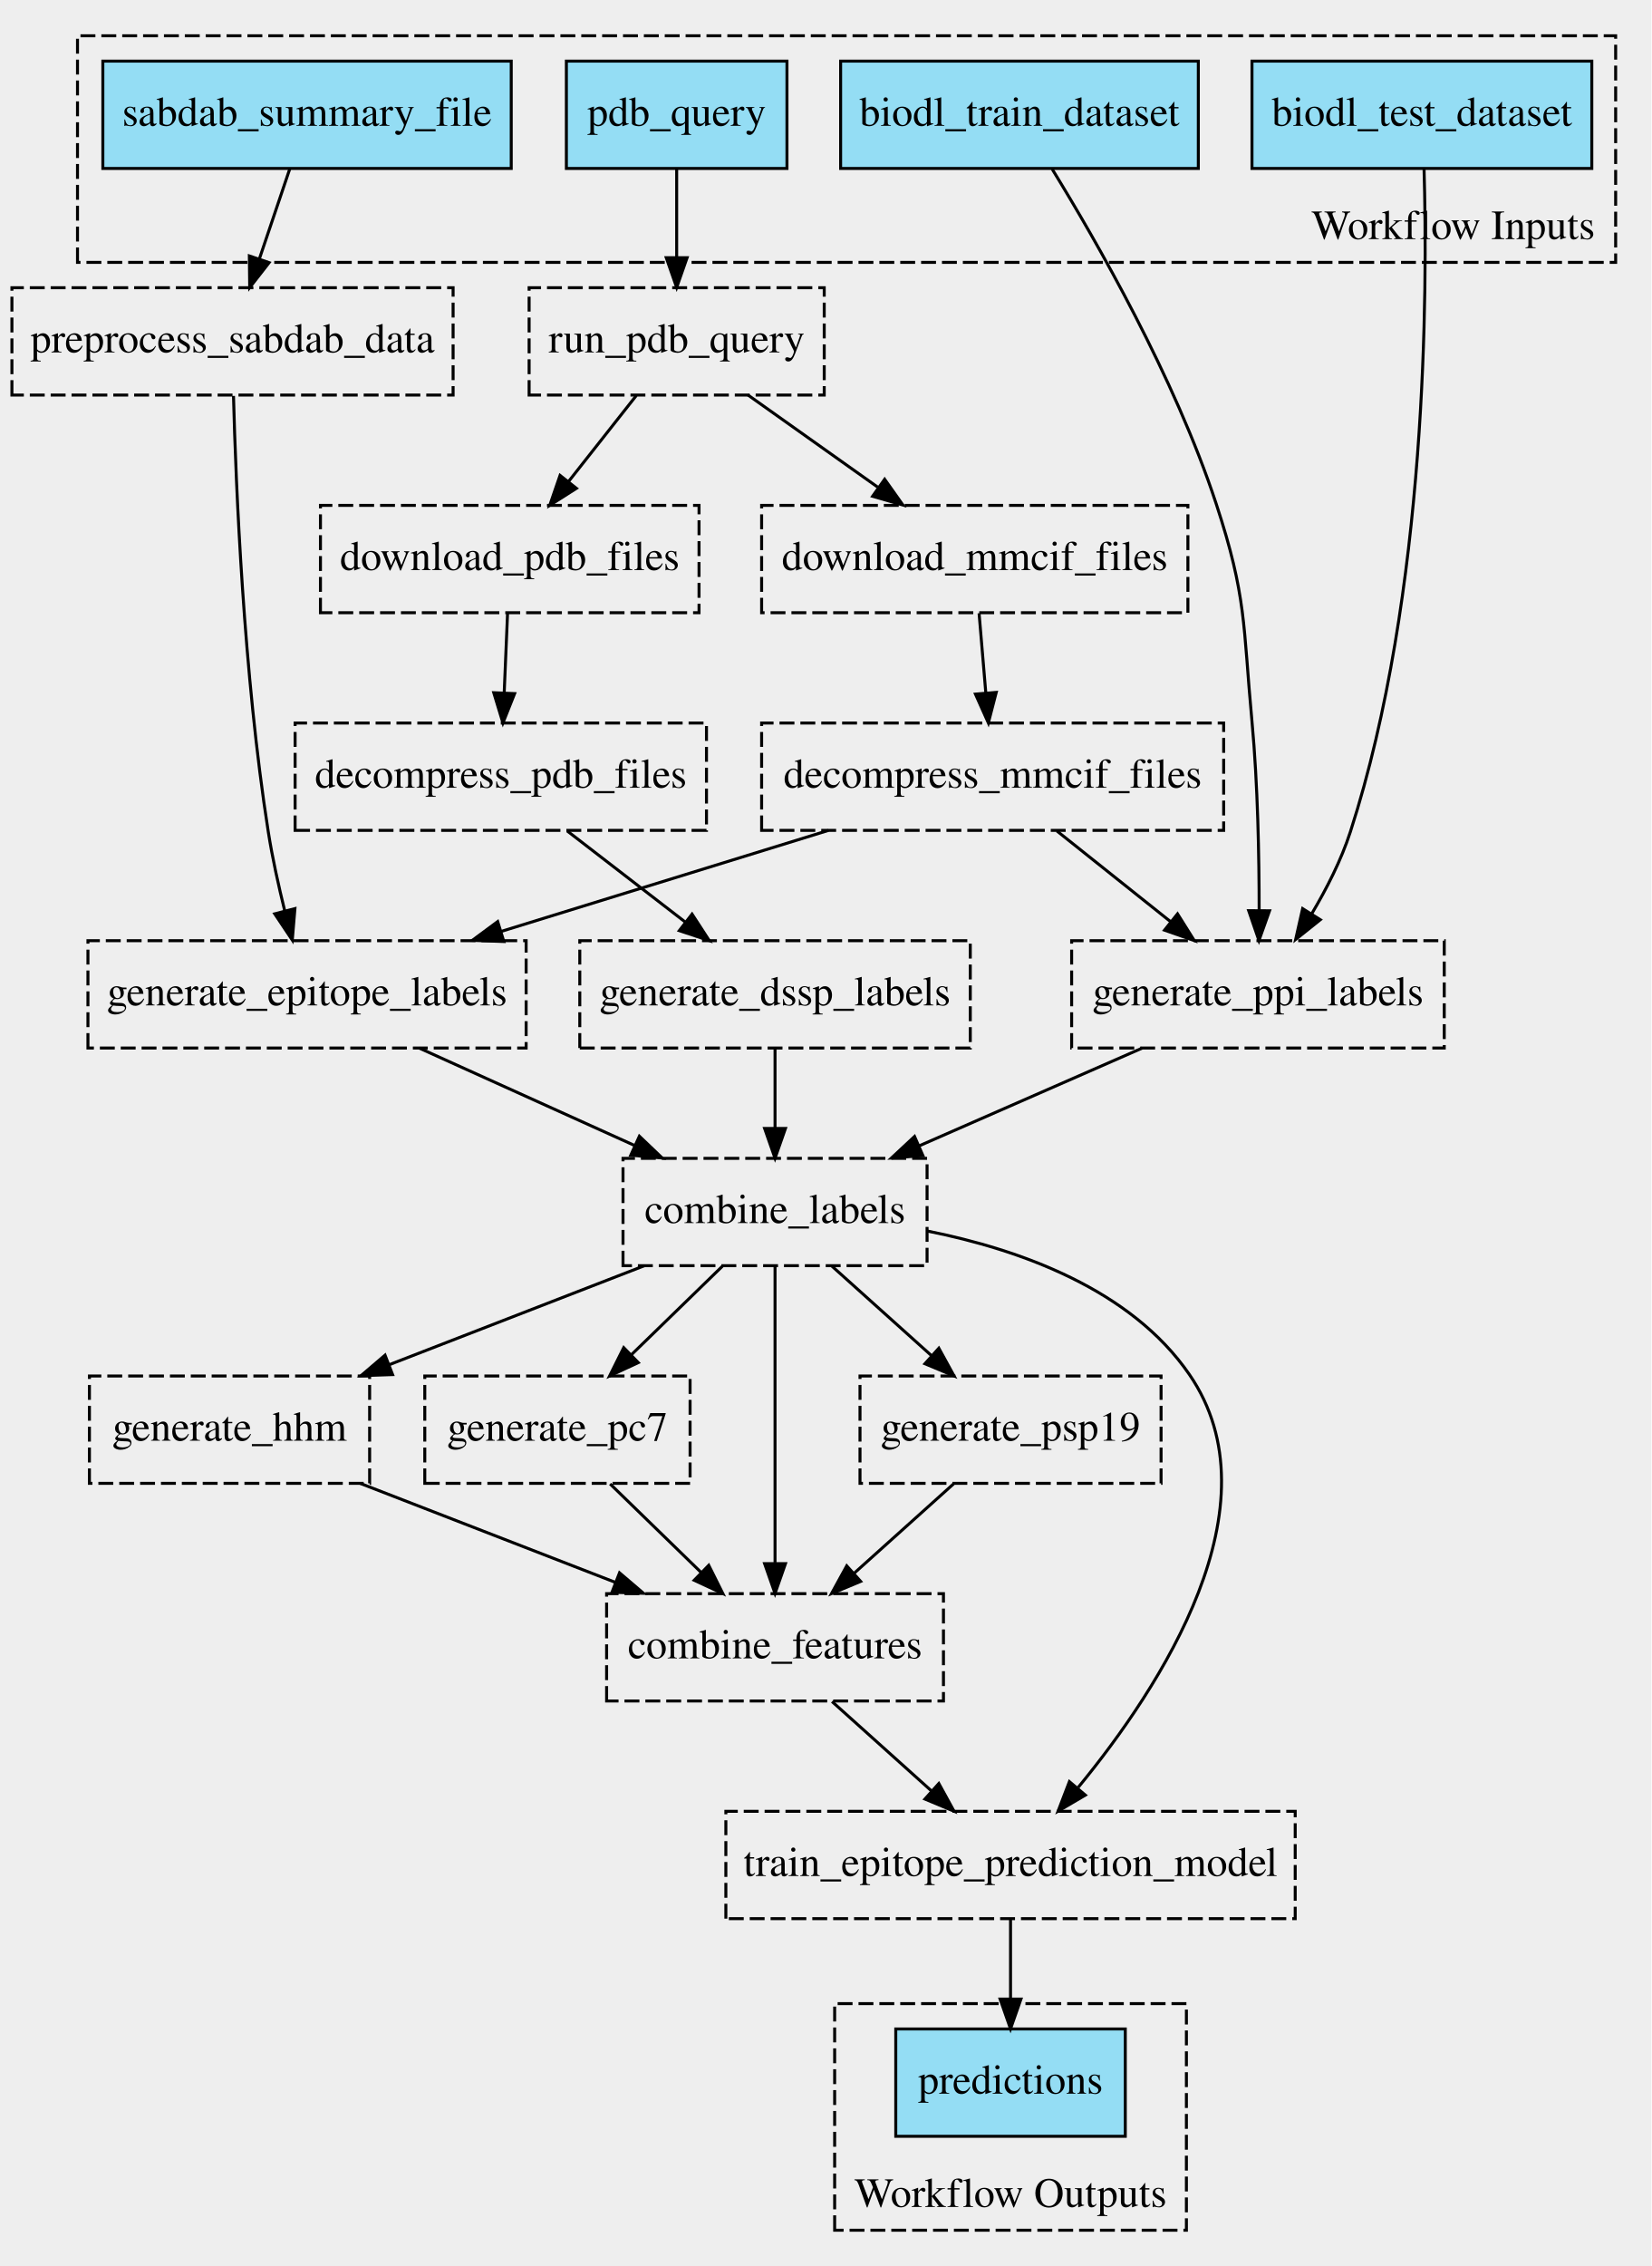
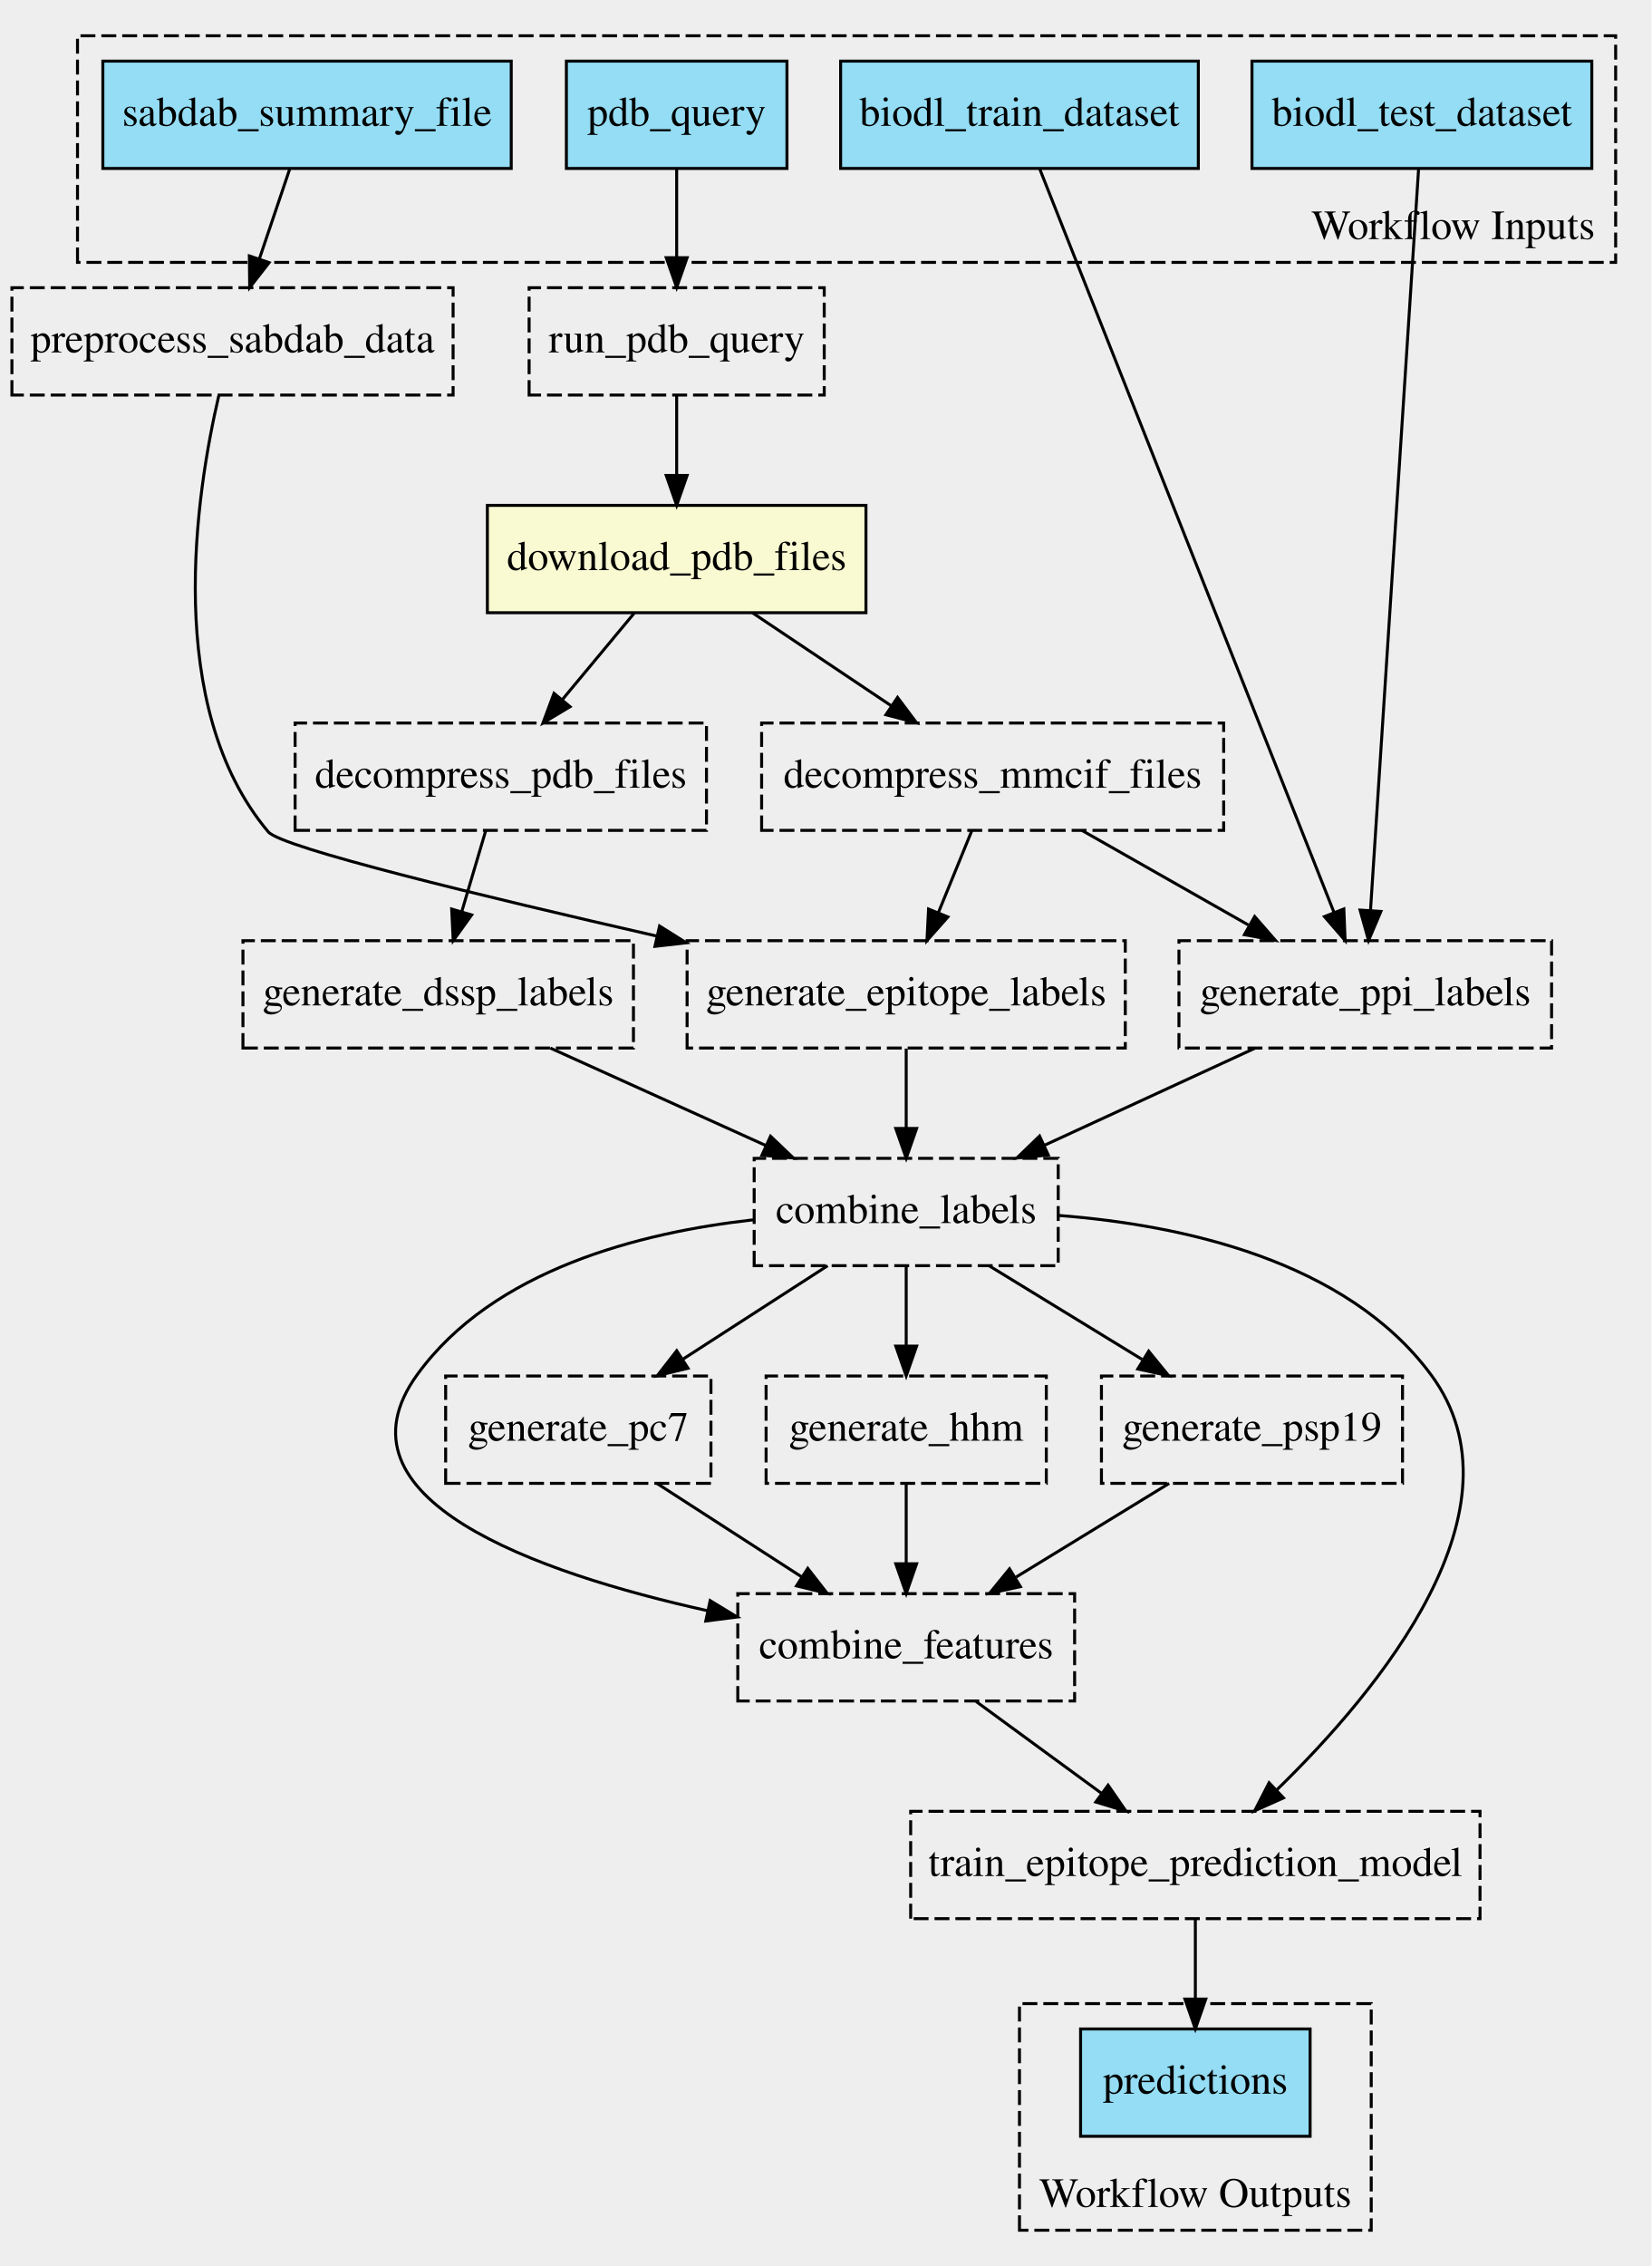
<svg xmlns="http://www.w3.org/2000/svg" width="554pt" height="760pt" viewBox="0.00 0.00 554.00 760.00">
  <g id="graph0" class="graph" transform="scale(1 1) rotate(0) translate(4 756)">
    <polygon fill="#eeeeee" stroke="transparent" points="-4,4 -4,-756 550,-756 550,4 -4,4" />
    <g id="clust1" class="cluster">
      <polygon fill="#eeeeee" stroke="black" stroke-dasharray="5,2" points="22,-668 22,-744 538,-744 538,-668 22,-668" />
      <text text-anchor="middle" x="483.5" y="-675.8" font-family="Times,serif" font-size="14.00">Workflow Inputs</text>
    </g>
    <g id="clust2" class="cluster">
-       <polygon fill="#eeeeee" stroke="black" stroke-dasharray="5,2" points="276,-8 276,-84 394,-84 394,-8 276,-8" />
-       <text text-anchor="middle" x="335" y="-15.8" font-family="Times,serif" font-size="14.00">Workflow Outputs</text>
+       <polygon fill="#eeeeee" stroke="black" stroke-dasharray="5,2" points="338,-8 338,-84 456,-84 456,-8 338,-8" />
+       <text text-anchor="middle" x="397" y="-15.8" font-family="Times,serif" font-size="14.00">Workflow Outputs</text>
    </g>
    <g id="node1" class="node">
-       <polygon fill="none" stroke="black" stroke-dasharray="5,2" points="284.5,-258.5 284.5,-294.5 385.5,-294.5 385.5,-258.5 284.5,-258.5" />
-       <text text-anchor="middle" x="335" y="-272.8" font-family="Times,serif" font-size="14.00">generate_psp19</text>
+       <polygon fill="none" stroke="black" stroke-dasharray="5,2" points="365.5,-258.5 365.5,-294.5 466.5,-294.5 466.5,-258.5 365.5,-258.5" />
+       <text text-anchor="middle" x="416" y="-272.8" font-family="Times,serif" font-size="14.00">generate_psp19</text>
    </g>
    <g id="node2" class="node">
-       <polygon fill="none" stroke="black" stroke-dasharray="5,2" points="199.5,-185.5 199.5,-221.5 312.5,-221.5 312.5,-185.5 199.5,-185.5" />
-       <text text-anchor="middle" x="256" y="-199.8" font-family="Times,serif" font-size="14.00">combine_features</text>
+       <polygon fill="none" stroke="black" stroke-dasharray="5,2" points="243.5,-185.5 243.5,-221.5 356.5,-221.5 356.5,-185.5 243.5,-185.5" />
+       <text text-anchor="middle" x="300" y="-199.8" font-family="Times,serif" font-size="14.00">combine_features</text>
    </g>
    <g id="edge1" class="edge">
-       <path fill="none" stroke="black" d="M315.88,-258.31C305.88,-249.33 293.49,-238.19 282.58,-228.39" />
-       <polygon fill="black" stroke="black" points="284.72,-225.61 274.95,-221.53 280.05,-230.82 284.72,-225.61" />
+       <path fill="none" stroke="black" d="M388.22,-258.49C372.83,-249.08 353.52,-237.26 336.88,-227.07" />
+       <polygon fill="black" stroke="black" points="338.32,-223.85 327.96,-221.61 334.66,-229.82 338.32,-223.85" />
    </g>
-     <g id="node15" class="node">
-       <polygon fill="none" stroke="black" stroke-dasharray="5,2" points="239.5,-112.5 239.5,-148.5 430.5,-148.5 430.5,-112.5 239.5,-112.5" />
-       <text text-anchor="middle" x="335" y="-126.8" font-family="Times,serif" font-size="14.00">train_epitope_prediction_model</text>
+     <g id="node14" class="node">
+       <polygon fill="none" stroke="black" stroke-dasharray="5,2" points="301.5,-112.5 301.5,-148.5 492.5,-148.5 492.5,-112.5 301.5,-112.5" />
+       <text text-anchor="middle" x="397" y="-126.8" font-family="Times,serif" font-size="14.00">train_epitope_prediction_model</text>
+     </g>
+     <g id="edge18" class="edge">
+       <path fill="none" stroke="black" d="M323.48,-185.31C336.11,-176.07 351.86,-164.54 365.53,-154.53" />
+       <polygon fill="black" stroke="black" points="367.73,-157.26 373.74,-148.53 363.6,-151.61 367.73,-157.26" />
+     </g>
+     <g id="node3" class="node">
+       <polygon fill="none" stroke="black" stroke-dasharray="5,2" points="249,-331.5 249,-367.5 351,-367.5 351,-331.5 249,-331.5" />
+       <text text-anchor="middle" x="300" y="-345.8" font-family="Times,serif" font-size="14.00">combine_labels</text>
+     </g>
+     <g id="edge17" class="edge">
+       <path fill="none" stroke="black" d="M327.78,-331.49C343.17,-322.08 362.48,-310.26 379.12,-300.07" />
+       <polygon fill="black" stroke="black" points="381.34,-302.82 388.04,-294.61 377.68,-296.85 381.34,-302.82" />
+     </g>
+     <g id="edge2" class="edge">
+       <path fill="none" stroke="black" d="M248.62,-346.87C210.73,-342.64 161.5,-330.15 136,-295 105.76,-253.32 175.67,-228.58 233.41,-215.77" />
+       <polygon fill="black" stroke="black" points="234.23,-219.17 243.28,-213.66 232.77,-212.32 234.23,-219.17" />
+     </g>
+     <g id="node4" class="node">
+       <polygon fill="none" stroke="black" stroke-dasharray="5,2" points="145.5,-258.5 145.5,-294.5 234.5,-294.5 234.5,-258.5 145.5,-258.5" />
+       <text text-anchor="middle" x="190" y="-272.8" font-family="Times,serif" font-size="14.00">generate_pc7</text>
+     </g>
+     <g id="edge15" class="edge">
+       <path fill="none" stroke="black" d="M273.65,-331.49C259.07,-322.08 240.75,-310.26 224.98,-300.07" />
+       <polygon fill="black" stroke="black" points="226.81,-297.1 216.51,-294.61 223.02,-302.98 226.81,-297.1" />
+     </g>
+     <g id="node5" class="node">
+       <polygon fill="none" stroke="black" stroke-dasharray="5,2" points="253,-258.5 253,-294.5 347,-294.5 347,-258.5 253,-258.5" />
+       <text text-anchor="middle" x="300" y="-272.8" font-family="Times,serif" font-size="14.00">generate_hhm</text>
+     </g>
+     <g id="edge14" class="edge">
+       <path fill="none" stroke="black" d="M300,-331.31C300,-323.29 300,-313.55 300,-304.57" />
+       <polygon fill="black" stroke="black" points="303.5,-304.53 300,-294.53 296.5,-304.53 303.5,-304.53" />
    </g>
    <g id="edge19" class="edge">
-       <path fill="none" stroke="black" d="M275.12,-185.31C285.12,-176.33 297.51,-165.19 308.42,-155.39" />
-       <polygon fill="black" stroke="black" points="310.95,-157.82 316.05,-148.53 306.28,-152.61 310.95,-157.82" />
-     </g>
-     <g id="node3" class="node">
-       <polygon fill="none" stroke="black" stroke-dasharray="5,2" points="26,-258.5 26,-294.5 120,-294.5 120,-258.5 26,-258.5" />
-       <text text-anchor="middle" x="73" y="-272.8" font-family="Times,serif" font-size="14.00">generate_hhm</text>
-     </g>
-     <g id="edge2" class="edge">
-       <path fill="none" stroke="black" d="M116.83,-258.49C142.56,-248.51 175.26,-235.82 202.5,-225.26" />
-       <polygon fill="black" stroke="black" points="203.83,-228.49 211.89,-221.61 201.3,-221.97 203.83,-228.49" />
-     </g>
-     <g id="node4" class="node">
-       <polygon fill="none" stroke="black" stroke-dasharray="5,2" points="138.5,-258.5 138.5,-294.5 227.5,-294.5 227.5,-258.5 138.5,-258.5" />
-       <text text-anchor="middle" x="183" y="-272.8" font-family="Times,serif" font-size="14.00">generate_pc7</text>
+       <path fill="none" stroke="black" d="M351.28,-348.34C392.32,-345.16 447.57,-333.36 476,-295 509.25,-250.14 458.68,-189.1 424.36,-155.73" />
+       <polygon fill="black" stroke="black" points="426.56,-153 416.89,-148.66 421.74,-158.08 426.56,-153" />
    </g>
    <g id="edge3" class="edge">
-       <path fill="none" stroke="black" d="M200.67,-258.31C209.82,-249.42 221.14,-238.41 231.15,-228.67" />
-       <polygon fill="black" stroke="black" points="233.76,-231.01 238.49,-221.53 228.88,-225.99 233.76,-231.01" />
-     </g>
-     <g id="node5" class="node">
-       <polygon fill="none" stroke="black" stroke-dasharray="5,2" points="205,-331.5 205,-367.5 307,-367.5 307,-331.5 205,-331.5" />
-       <text text-anchor="middle" x="256" y="-345.8" font-family="Times,serif" font-size="14.00">combine_labels</text>
-     </g>
-     <g id="edge18" class="edge">
-       <path fill="none" stroke="black" d="M275.12,-331.31C285.12,-322.33 297.51,-311.19 308.42,-301.39" />
-       <polygon fill="black" stroke="black" points="310.95,-303.82 316.05,-294.53 306.28,-298.61 310.95,-303.82" />
+       <path fill="none" stroke="black" d="M216.35,-258.49C230.93,-249.08 249.25,-237.26 265.02,-227.07" />
+       <polygon fill="black" stroke="black" points="266.98,-229.98 273.49,-221.61 263.19,-224.1 266.98,-229.98" />
    </g>
    <g id="edge4" class="edge">
-       <path fill="none" stroke="black" d="M256,-331.42C256,-306.84 256,-261.25 256,-231.93" />
-       <polygon fill="black" stroke="black" points="259.5,-231.56 256,-221.56 252.5,-231.56 259.5,-231.56" />
-     </g>
-     <g id="edge15" class="edge">
-       <path fill="none" stroke="black" d="M212.17,-331.49C186.44,-321.51 153.74,-308.82 126.5,-298.26" />
-       <polygon fill="black" stroke="black" points="127.7,-294.97 117.11,-294.61 125.17,-301.49 127.7,-294.97" />
-     </g>
-     <g id="edge16" class="edge">
-       <path fill="none" stroke="black" d="M238.33,-331.31C229.18,-322.42 217.86,-311.41 207.85,-301.67" />
-       <polygon fill="black" stroke="black" points="210.12,-298.99 200.51,-294.53 205.24,-304.01 210.12,-298.99" />
-     </g>
-     <g id="edge20" class="edge">
-       <path fill="none" stroke="black" d="M307.25,-343.09C338.22,-336.88 375.39,-323.56 395,-295 425.14,-251.11 385.43,-190.25 357.7,-156.52" />
-       <polygon fill="black" stroke="black" points="360.1,-153.93 350.96,-148.56 354.75,-158.45 360.1,-153.93" />
+       <path fill="none" stroke="black" d="M300,-258.31C300,-250.29 300,-240.55 300,-231.57" />
+       <polygon fill="black" stroke="black" points="303.5,-231.53 300,-221.53 296.5,-231.53 303.5,-231.53" />
    </g>
    <g id="node6" class="node">
-       <polygon fill="none" stroke="black" stroke-dasharray="5,2" points="190.5,-404.5 190.5,-440.5 321.5,-440.5 321.5,-404.5 190.5,-404.5" />
-       <text text-anchor="middle" x="256" y="-418.8" font-family="Times,serif" font-size="14.00">generate_dssp_labels</text>
+       <polygon fill="none" stroke="black" stroke-dasharray="5,2" points="77.5,-404.5 77.5,-440.5 208.5,-440.5 208.5,-404.5 77.5,-404.5" />
+       <text text-anchor="middle" x="143" y="-418.8" font-family="Times,serif" font-size="14.00">generate_dssp_labels</text>
    </g>
    <g id="edge5" class="edge">
-       <path fill="none" stroke="black" d="M256,-404.31C256,-396.29 256,-386.55 256,-377.57" />
-       <polygon fill="black" stroke="black" points="259.5,-377.53 256,-367.53 252.5,-377.53 259.5,-377.53" />
+       <path fill="none" stroke="black" d="M180.61,-404.49C202.29,-394.69 229.76,-382.27 252.88,-371.81" />
+       <polygon fill="black" stroke="black" points="254.49,-374.92 262.16,-367.61 251.6,-368.55 254.49,-374.92" />
    </g>
    <g id="node7" class="node">
-       <polygon fill="none" stroke="black" stroke-dasharray="5,2" points="25.5,-404.5 25.5,-440.5 172.5,-440.5 172.5,-404.5 25.5,-404.5" />
-       <text text-anchor="middle" x="99" y="-418.8" font-family="Times,serif" font-size="14.00">generate_epitope_labels</text>
+       <polygon fill="none" stroke="black" stroke-dasharray="5,2" points="226.5,-404.5 226.5,-440.5 373.5,-440.5 373.5,-404.5 226.5,-404.5" />
+       <text text-anchor="middle" x="300" y="-418.8" font-family="Times,serif" font-size="14.00">generate_epitope_labels</text>
    </g>
    <g id="edge6" class="edge">
-       <path fill="none" stroke="black" d="M136.61,-404.49C158.29,-394.69 185.76,-382.27 208.88,-371.81" />
-       <polygon fill="black" stroke="black" points="210.49,-374.92 218.16,-367.61 207.6,-368.55 210.49,-374.92" />
+       <path fill="none" stroke="black" d="M300,-404.31C300,-396.29 300,-386.55 300,-377.57" />
+       <polygon fill="black" stroke="black" points="303.5,-377.53 300,-367.53 296.5,-377.53 303.5,-377.53" />
    </g>
    <g id="node8" class="node">
-       <polygon fill="none" stroke="black" stroke-dasharray="5,2" points="355.5,-404.5 355.5,-440.5 480.5,-440.5 480.5,-404.5 355.5,-404.5" />
-       <text text-anchor="middle" x="418" y="-418.8" font-family="Times,serif" font-size="14.00">generate_ppi_labels</text>
+       <polygon fill="none" stroke="black" stroke-dasharray="5,2" points="391.5,-404.5 391.5,-440.5 516.5,-440.5 516.5,-404.5 391.5,-404.5" />
+       <text text-anchor="middle" x="454" y="-418.8" font-family="Times,serif" font-size="14.00">generate_ppi_labels</text>
    </g>
    <g id="edge7" class="edge">
-       <path fill="none" stroke="black" d="M379.2,-404.49C356.72,-394.64 328.23,-382.16 304.31,-371.67" />
-       <polygon fill="black" stroke="black" points="305.61,-368.42 295.05,-367.61 302.8,-374.83 305.61,-368.42" />
+       <path fill="none" stroke="black" d="M417.11,-404.49C395.84,-394.69 368.9,-382.27 346.22,-371.81" />
+       <polygon fill="black" stroke="black" points="347.67,-368.62 337.12,-367.61 344.74,-374.98 347.67,-368.62" />
    </g>
    <g id="node9" class="node">
-       <polygon fill="none" stroke="black" stroke-dasharray="5,2" points="251.5,-550.5 251.5,-586.5 394.5,-586.5 394.5,-550.5 251.5,-550.5" />
-       <text text-anchor="middle" x="323" y="-564.8" font-family="Times,serif" font-size="14.00">download_mmcif_files</text>
+       <polygon fill="lightgoldenrodyellow" stroke="black" points="159.5,-550.5 159.5,-586.5 286.5,-586.5 286.5,-550.5 159.5,-550.5" />
+       <text text-anchor="middle" x="223" y="-564.8" font-family="Times,serif" font-size="14.00">download_pdb_files</text>
    </g>
    <g id="node10" class="node">
      <polygon fill="none" stroke="black" stroke-dasharray="5,2" points="251.5,-477.5 251.5,-513.5 406.5,-513.5 406.5,-477.5 251.5,-477.5" />
      <text text-anchor="middle" x="329" y="-491.8" font-family="Times,serif" font-size="14.00">decompress_mmcif_files</text>
    </g>
    <g id="edge8" class="edge">
-       <path fill="none" stroke="black" d="M324.45,-550.31C325.13,-542.29 325.95,-532.55 326.71,-523.57" />
-       <polygon fill="black" stroke="black" points="330.21,-523.79 327.56,-513.53 323.23,-523.2 330.21,-523.79" />
-     </g>
-     <g id="edge13" class="edge">
-       <path fill="none" stroke="black" d="M273.91,-477.49C240.87,-467.29 198.67,-454.27 164,-443.57" />
-       <polygon fill="black" stroke="black" points="165.03,-440.22 154.44,-440.61 162.96,-446.91 165.03,-440.22" />
-     </g>
-     <g id="edge17" class="edge">
-       <path fill="none" stroke="black" d="M350.54,-477.31C362.02,-468.16 376.31,-456.76 388.77,-446.82" />
-       <polygon fill="black" stroke="black" points="391.02,-449.5 396.65,-440.53 386.65,-444.03 391.02,-449.5" />
+       <path fill="none" stroke="black" d="M248.39,-550.49C262.32,-541.17 279.77,-529.47 294.87,-519.36" />
+       <polygon fill="black" stroke="black" points="297.09,-522.09 303.45,-513.61 293.19,-516.27 297.09,-522.09" />
    </g>
    <g id="node11" class="node">
-       <polygon fill="none" stroke="black" stroke-dasharray="5,2" points="103.5,-550.5 103.5,-586.5 230.5,-586.5 230.5,-550.5 103.5,-550.5" />
-       <text text-anchor="middle" x="167" y="-564.8" font-family="Times,serif" font-size="14.00">download_pdb_files</text>
-     </g>
-     <g id="node12" class="node">
      <polygon fill="none" stroke="black" stroke-dasharray="5,2" points="95,-477.5 95,-513.5 233,-513.5 233,-477.5 95,-477.5" />
      <text text-anchor="middle" x="164" y="-491.8" font-family="Times,serif" font-size="14.00">decompress_pdb_files</text>
    </g>
    <g id="edge9" class="edge">
-       <path fill="none" stroke="black" d="M166.27,-550.31C165.93,-542.29 165.52,-532.55 165.14,-523.57" />
-       <polygon fill="black" stroke="black" points="168.64,-523.37 164.72,-513.53 161.64,-523.67 168.64,-523.37" />
+       <path fill="none" stroke="black" d="M208.72,-550.31C201.47,-541.59 192.54,-530.84 184.56,-521.25" />
+       <polygon fill="black" stroke="black" points="187.23,-518.98 178.15,-513.53 181.85,-523.46 187.23,-518.98" />
    </g>
-     <g id="edge12" class="edge">
-       <path fill="none" stroke="black" d="M186.27,-477.31C198.14,-468.16 212.9,-456.76 225.79,-446.82" />
-       <polygon fill="black" stroke="black" points="228.16,-449.41 233.93,-440.53 223.88,-443.87 228.16,-449.41" />
+     <g id="edge13" class="edge">
+       <path fill="none" stroke="black" d="M321.98,-477.31C318.63,-469.12 314.55,-459.12 310.82,-449.98" />
+       <polygon fill="black" stroke="black" points="313.98,-448.46 306.96,-440.53 307.5,-451.11 313.98,-448.46" />
    </g>
-     <g id="node13" class="node">
+     <g id="edge16" class="edge">
+       <path fill="none" stroke="black" d="M358.94,-477.49C375.67,-467.99 396.72,-456.04 414.75,-445.79" />
+       <polygon fill="black" stroke="black" points="416.9,-448.6 423.87,-440.61 413.45,-442.51 416.9,-448.6" />
+     </g>
+     <g id="edge11" class="edge">
+       <path fill="none" stroke="black" d="M158.92,-477.31C156.52,-469.2 153.6,-459.34 150.92,-450.28" />
+       <polygon fill="black" stroke="black" points="154.23,-449.13 148.04,-440.53 147.52,-451.11 154.23,-449.13" />
+     </g>
+     <g id="node12" class="node">
      <polygon fill="none" stroke="black" stroke-dasharray="5,2" points="173.5,-623.5 173.5,-659.5 272.5,-659.5 272.5,-623.5 173.5,-623.5" />
      <text text-anchor="middle" x="223" y="-637.8" font-family="Times,serif" font-size="14.00">run_pdb_query</text>
    </g>
    <g id="edge10" class="edge">
-       <path fill="none" stroke="black" d="M246.95,-623.49C259.97,-614.25 276.25,-602.69 290.41,-592.64" />
-       <polygon fill="black" stroke="black" points="292.77,-595.26 298.9,-586.61 288.72,-589.55 292.77,-595.26" />
+       <path fill="none" stroke="black" d="M223,-623.31C223,-615.29 223,-605.55 223,-596.57" />
+       <polygon fill="black" stroke="black" points="226.5,-596.53 223,-586.53 219.5,-596.53 226.5,-596.53" />
    </g>
-     <g id="edge11" class="edge">
-       <path fill="none" stroke="black" d="M209.44,-623.31C202.63,-614.68 194.25,-604.06 186.75,-594.53" />
-       <polygon fill="black" stroke="black" points="189.37,-592.21 180.43,-586.53 183.88,-596.55 189.37,-592.21" />
-     </g>
-     <g id="node14" class="node">
+     <g id="node13" class="node">
      <polygon fill="none" stroke="black" stroke-dasharray="5,2" points="0,-623.5 0,-659.5 148,-659.5 148,-623.5 0,-623.5" />
      <text text-anchor="middle" x="74" y="-637.8" font-family="Times,serif" font-size="14.00">preprocess_sabdab_data</text>
    </g>
-     <g id="edge14" class="edge">
-       <path fill="none" stroke="black" d="M74.33,-623.21C75.12,-593.26 77.7,-529.86 86,-477 87.37,-468.27 89.45,-458.87 91.54,-450.43" />
-       <polygon fill="black" stroke="black" points="94.94,-451.26 94.05,-440.7 88.16,-449.51 94.94,-451.26" />
+     <g id="edge12" class="edge">
+       <path fill="none" stroke="black" d="M69.4,-623.3C61.77,-590.62 50.63,-519.03 86,-477 90.46,-471.7 158.19,-455.31 216.27,-442.06" />
+       <polygon fill="black" stroke="black" points="217.26,-445.42 226.24,-439.79 215.71,-438.6 217.26,-445.42" />
    </g>
-     <g id="node20" class="node">
-       <polygon fill="#94ddf4" stroke="black" points="296.5,-39.5 296.5,-75.5 373.5,-75.5 373.5,-39.5 296.5,-39.5" />
-       <text text-anchor="middle" x="335" y="-53.8" font-family="Times,serif" font-size="14.00">predictions</text>
+     <g id="node19" class="node">
+       <polygon fill="#94ddf4" stroke="black" points="358.5,-39.5 358.5,-75.5 435.5,-75.5 435.5,-39.5 358.5,-39.5" />
+       <text text-anchor="middle" x="397" y="-53.8" font-family="Times,serif" font-size="14.00">predictions</text>
    </g>
-     <g id="edge25" class="edge">
-       <path fill="none" stroke="black" d="M335,-112.31C335,-104.29 335,-94.55 335,-85.57" />
-       <polygon fill="black" stroke="black" points="338.5,-85.53 335,-75.53 331.5,-85.53 338.5,-85.53" />
+     <g id="edge24" class="edge">
+       <path fill="none" stroke="black" d="M397,-112.31C397,-104.29 397,-94.55 397,-85.57" />
+       <polygon fill="black" stroke="black" points="400.5,-85.53 397,-75.53 393.5,-85.53 400.5,-85.53" />
    </g>
-     <g id="node16" class="node">
+     <g id="node15" class="node">
      <polygon fill="#94ddf4" stroke="black" points="416,-699.5 416,-735.5 530,-735.5 530,-699.5 416,-699.5" />
      <text text-anchor="middle" x="473" y="-713.8" font-family="Times,serif" font-size="14.00">biodl_test_dataset</text>
    </g>
-     <g id="edge21" class="edge">
-       <path fill="none" stroke="black" d="M473.72,-699.45C474.89,-659.5 474.89,-557.12 449,-477 445.95,-467.55 441.05,-457.94 436.04,-449.52" />
-       <polygon fill="black" stroke="black" points="438.92,-447.53 430.65,-440.92 432.99,-451.25 438.92,-447.53" />
+     <g id="edge20" class="edge">
+       <path fill="none" stroke="black" d="M471.9,-699.48C468.74,-650.73 459.63,-510.26 455.76,-450.7" />
+       <polygon fill="black" stroke="black" points="459.25,-450.32 455.11,-440.57 452.26,-450.77 459.25,-450.32" />
    </g>
-     <g id="node17" class="node">
+     <g id="node16" class="node">
      <polygon fill="#94ddf4" stroke="black" points="278,-699.5 278,-735.5 398,-735.5 398,-699.5 278,-699.5" />
      <text text-anchor="middle" x="338" y="-713.8" font-family="Times,serif" font-size="14.00">biodl_train_dataset</text>
    </g>
-     <g id="edge22" class="edge">
-       <path fill="none" stroke="black" d="M349,-699.24C363.85,-675.1 390.07,-629.44 404,-587 414.25,-555.76 412.96,-546.74 416,-514 417.97,-492.78 418.41,-468.64 418.4,-450.64" />
-       <polygon fill="black" stroke="black" points="421.89,-450.53 418.34,-440.55 414.89,-450.57 421.89,-450.53" />
+     <g id="edge21" class="edge">
+       <path fill="none" stroke="black" d="M344.74,-699.48C364.12,-650.53 420.12,-509.09 443.52,-449.97" />
+       <polygon fill="black" stroke="black" points="446.82,-451.15 447.24,-440.57 440.31,-448.58 446.82,-451.15" />
    </g>
-     <g id="node18" class="node">
+     <g id="node17" class="node">
      <polygon fill="#94ddf4" stroke="black" points="30.5,-699.5 30.5,-735.5 167.5,-735.5 167.5,-699.5 30.5,-699.5" />
      <text text-anchor="middle" x="99" y="-713.8" font-family="Times,serif" font-size="14.00">sabdab_summary_file</text>
    </g>
-     <g id="edge23" class="edge">
+     <g id="edge22" class="edge">
      <path fill="none" stroke="black" d="M93.2,-699.34C90.17,-690.37 86.4,-679.2 83,-669.14" />
      <polygon fill="black" stroke="black" points="86.28,-667.92 79.77,-659.57 79.65,-670.16 86.28,-667.92" />
    </g>
-     <g id="node19" class="node">
+     <g id="node18" class="node">
      <polygon fill="#94ddf4" stroke="black" points="186,-699.5 186,-735.5 260,-735.5 260,-699.5 186,-699.5" />
      <text text-anchor="middle" x="223" y="-713.8" font-family="Times,serif" font-size="14.00">pdb_query</text>
    </g>
-     <g id="edge24" class="edge">
+     <g id="edge23" class="edge">
      <path fill="none" stroke="black" d="M223,-699.34C223,-690.56 223,-679.66 223,-669.77" />
      <polygon fill="black" stroke="black" points="226.5,-669.57 223,-659.57 219.5,-669.57 226.5,-669.57" />
    </g>
  </g>
</svg>
